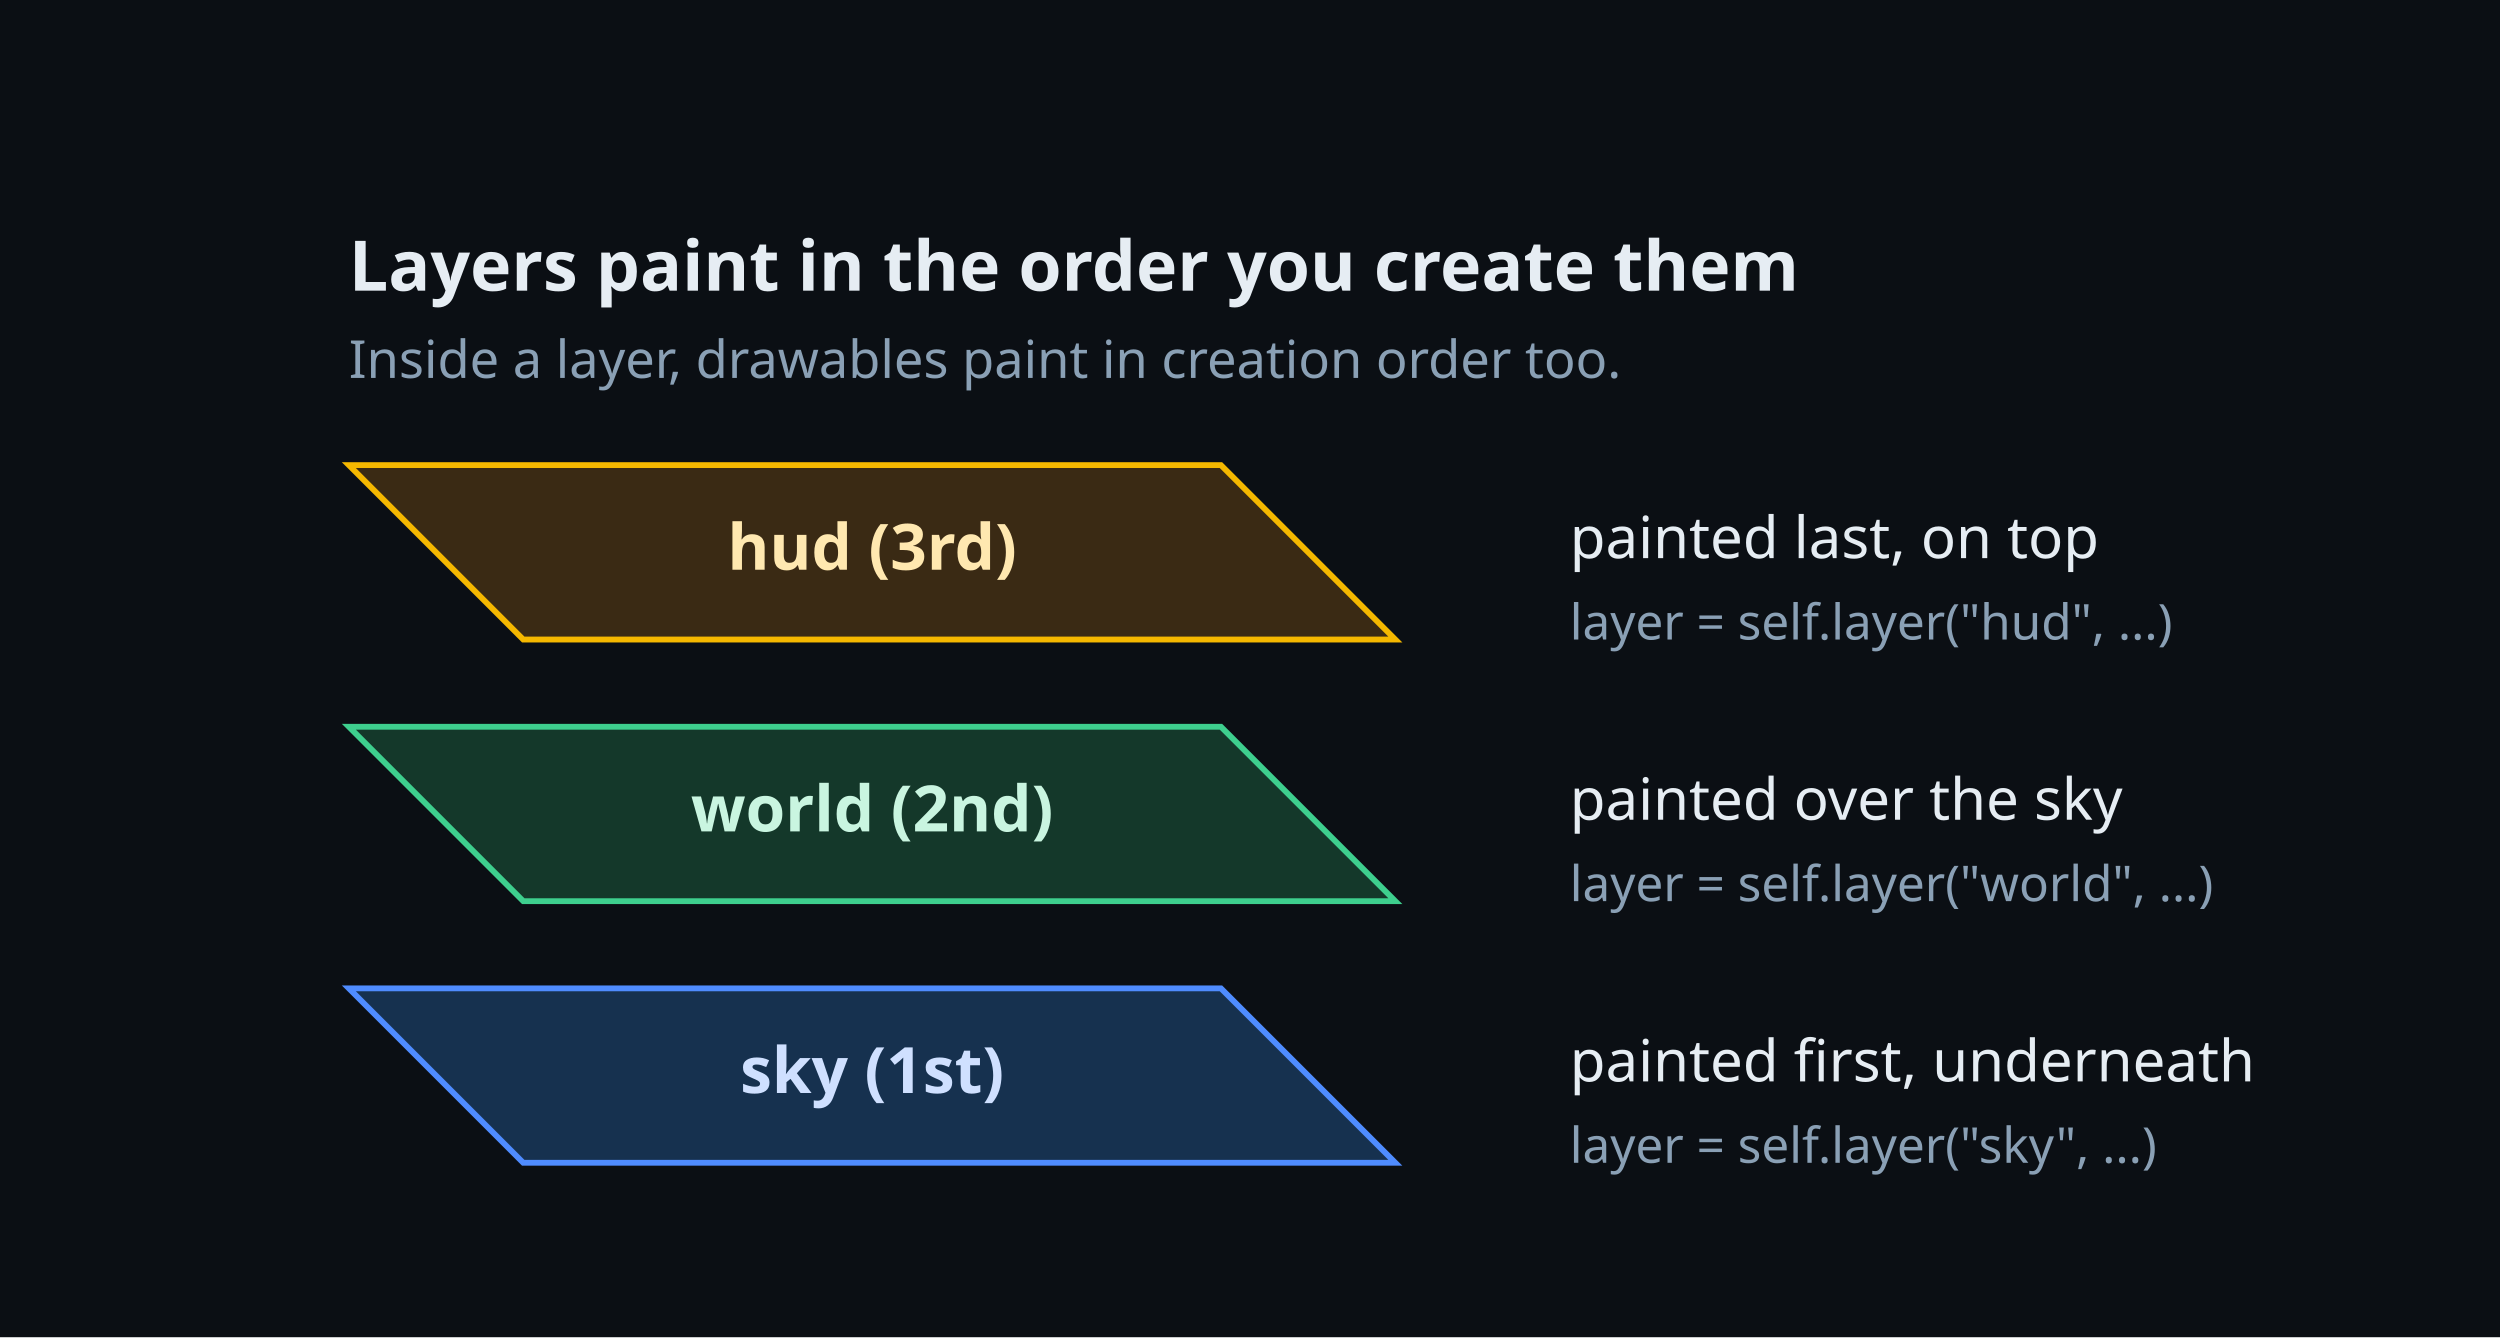
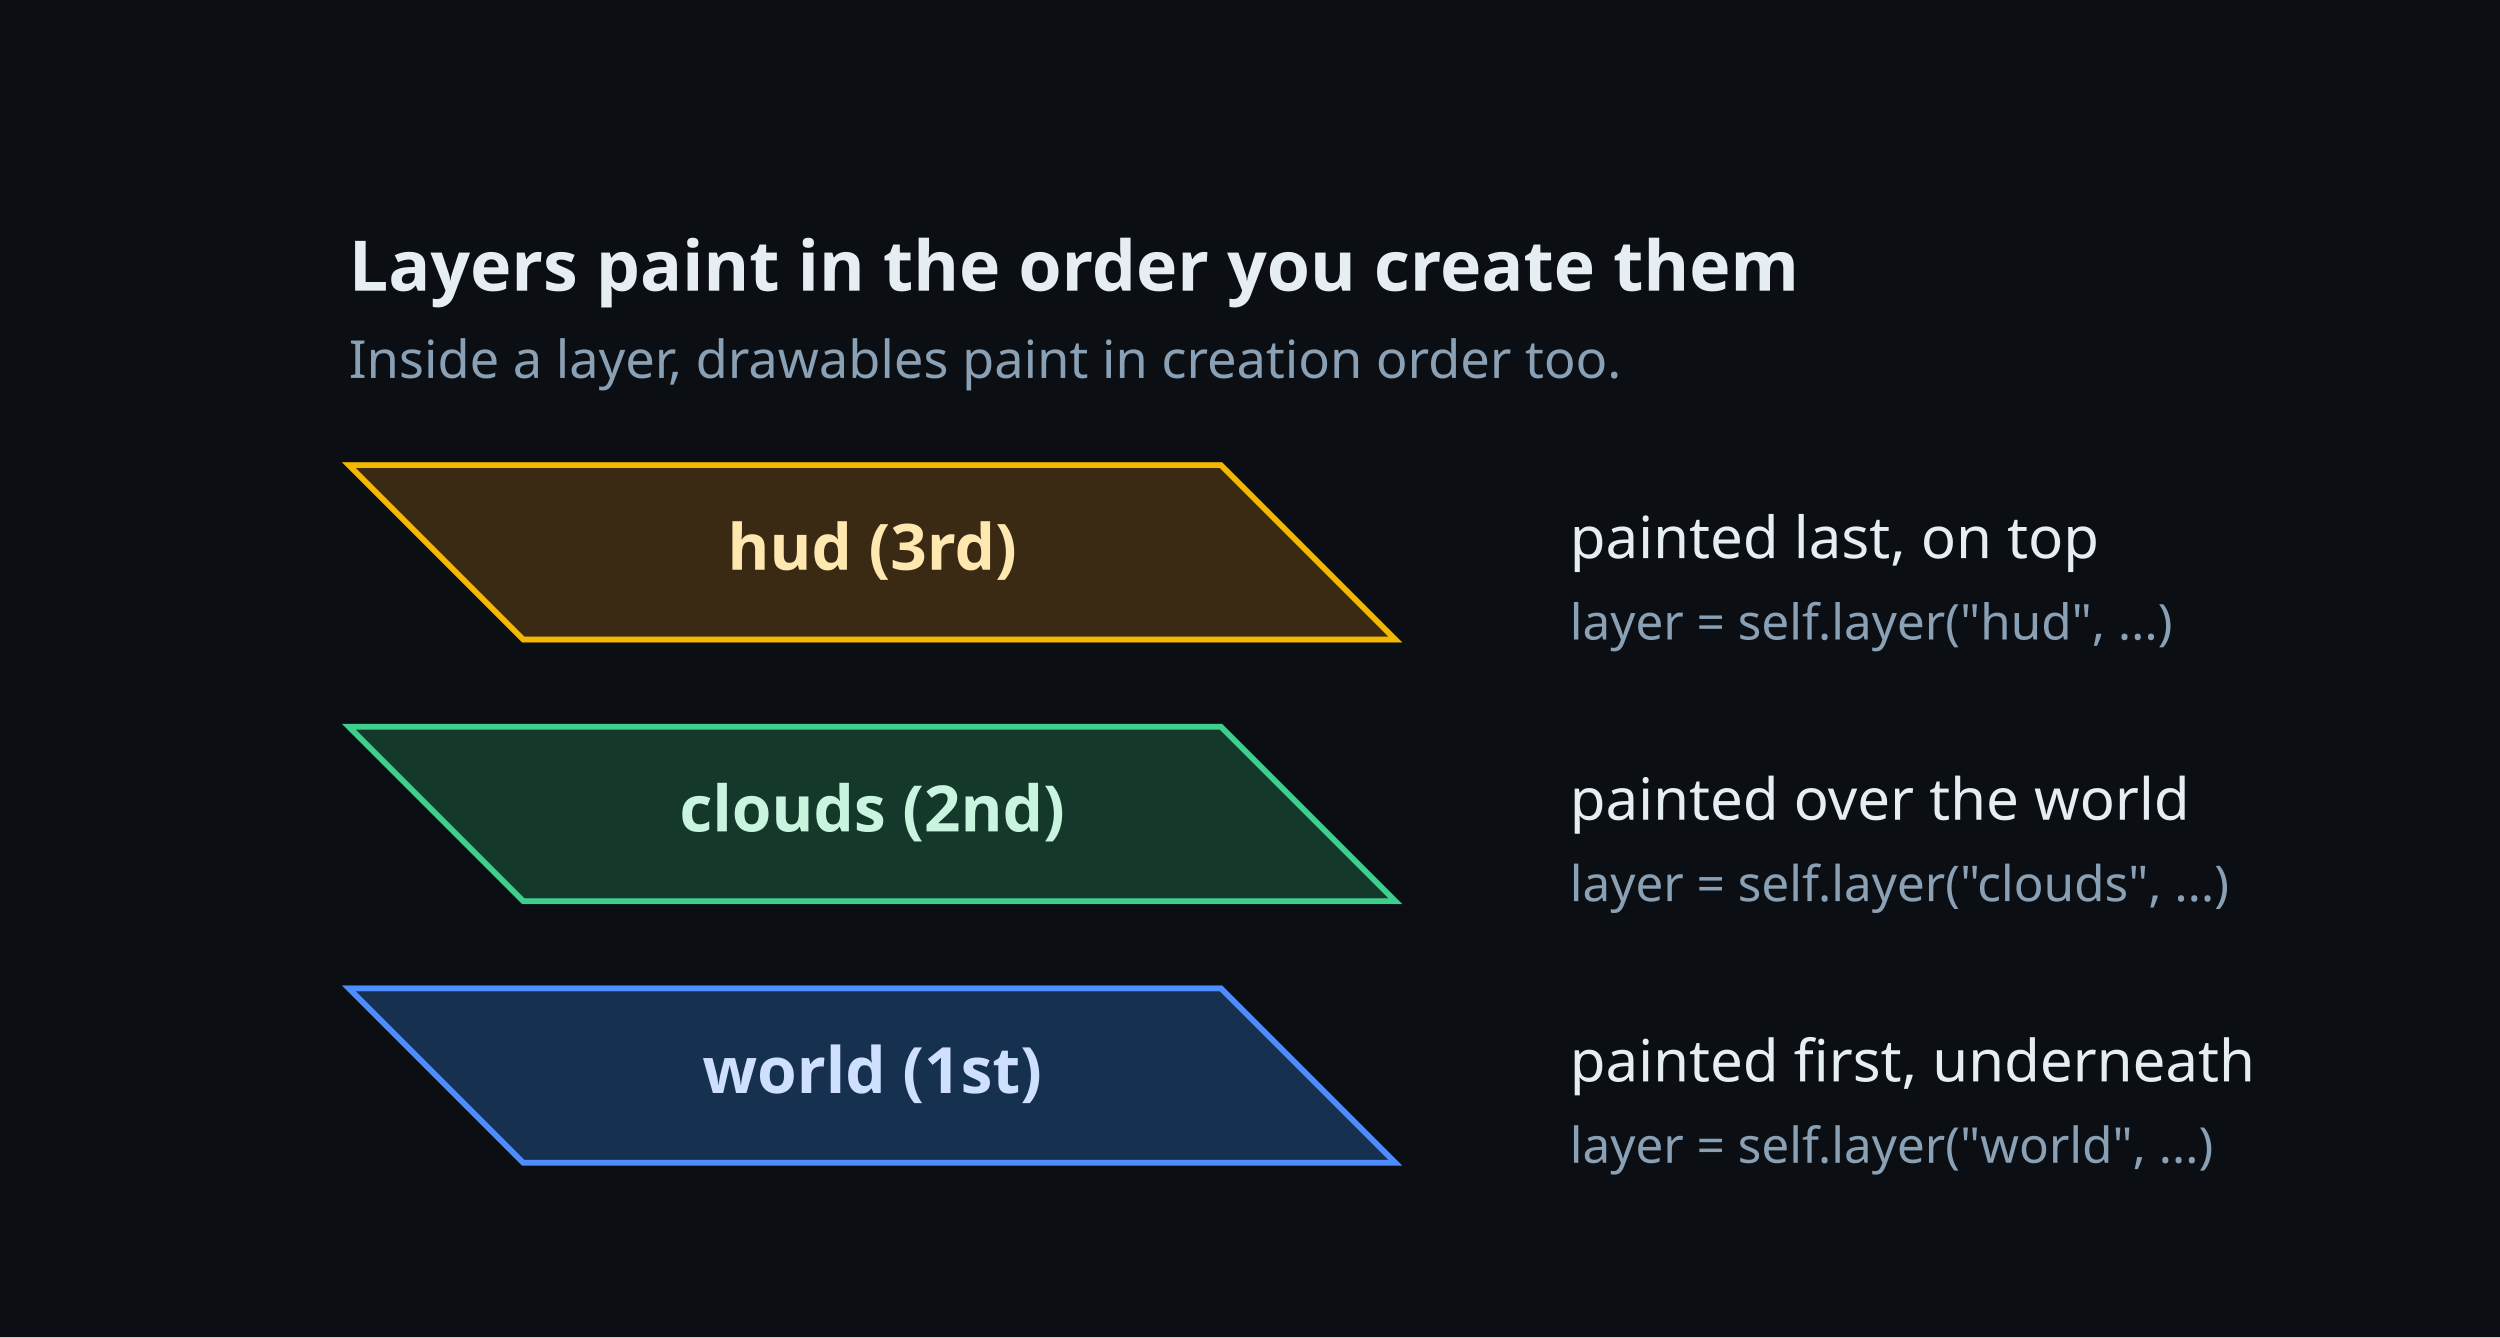
<svg xmlns="http://www.w3.org/2000/svg" viewBox="0 0 860 460" width="860" height="460" font-family="system-ui,sans-serif">
  <rect width="860" height="460" fill="#0b0f14" />
  <g font-size="22" font-weight="700">
    <polygon points="120,340 420,340 480,400 180,400" fill="#16314f" stroke="#4f8cff" stroke-width="2" />
    <polygon points="120,250 420,250 480,310 180,310" fill="#14382a" stroke="#3ecf8e" stroke-width="2" />
    <polygon points="120,160 420,160 480,220 180,220" fill="#3a2a14" stroke="#f5b800" stroke-width="2" />
-     <text x="300" y="376" fill="#cfe0ff" text-anchor="middle">sky  (1st)</text>
-     <text x="300" y="286" fill="#c9f5e0" text-anchor="middle">world  (2nd)</text>
+     <text x="300" y="376" fill="#cfe0ff" text-anchor="middle">world  (1st)</text>
+     <text x="300" y="286" fill="#c9f5e0" text-anchor="middle">clouds  (2nd)</text>
    <text x="300" y="196" fill="#ffe8b0" text-anchor="middle">hud  (3rd)</text>
  </g>
  <g fill="#e6edf3" font-size="20">
    <text x="540" y="372">painted first, underneath</text>
-     <text x="540" y="282">painted over the sky</text>
+     <text x="540" y="282">painted over the world</text>
    <text x="540" y="192">painted last, on top</text>
  </g>
  <g fill="#8aa0b5" font-size="17">
-     <text x="540" y="400">layer = self.layer("sky", ...)</text>
-     <text x="540" y="310">layer = self.layer("world", ...)</text>
+     <text x="540" y="400">layer = self.layer("world", ...)</text>
+     <text x="540" y="310">layer = self.layer("clouds", ...)</text>
    <text x="540" y="220">layer = self.layer("hud", ...)</text>
  </g>
  <text x="120" y="100" fill="#e6edf3" font-size="24" font-weight="600">Layers paint in the order you create them</text>
  <text x="120" y="130" fill="#8aa0b5" font-size="18">Inside a layer, drawables paint in creation order too.</text>
</svg>
